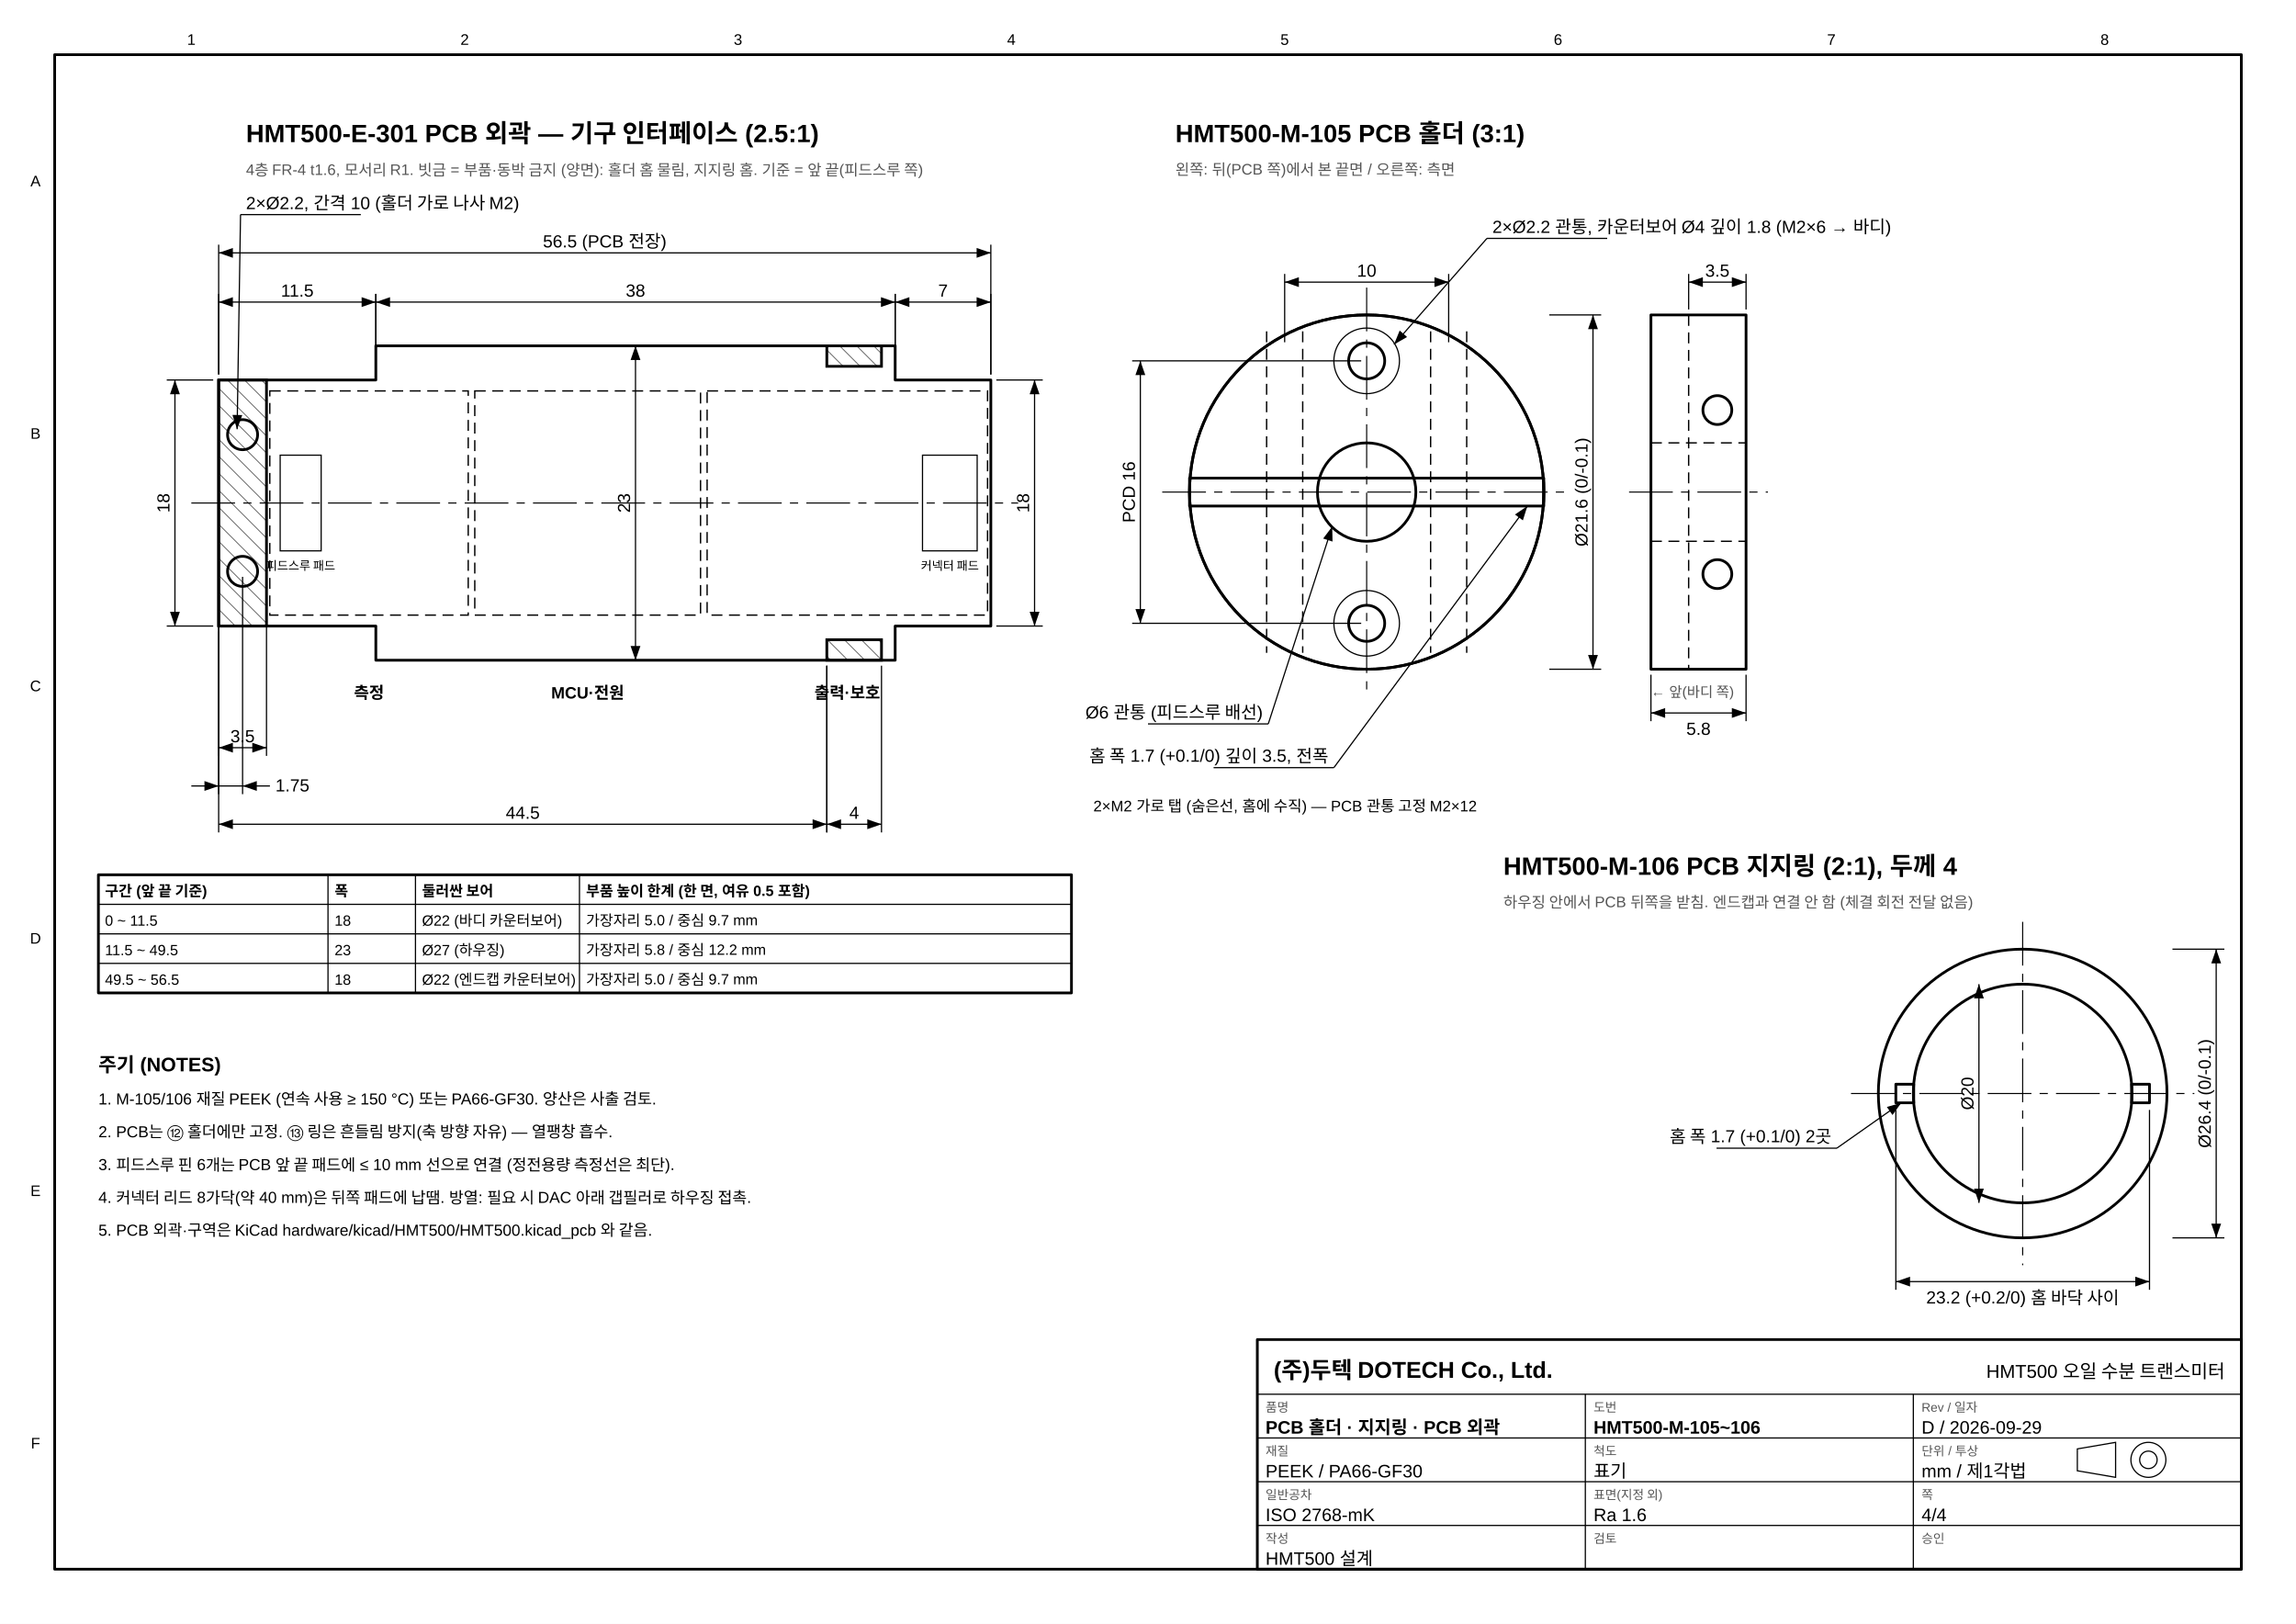
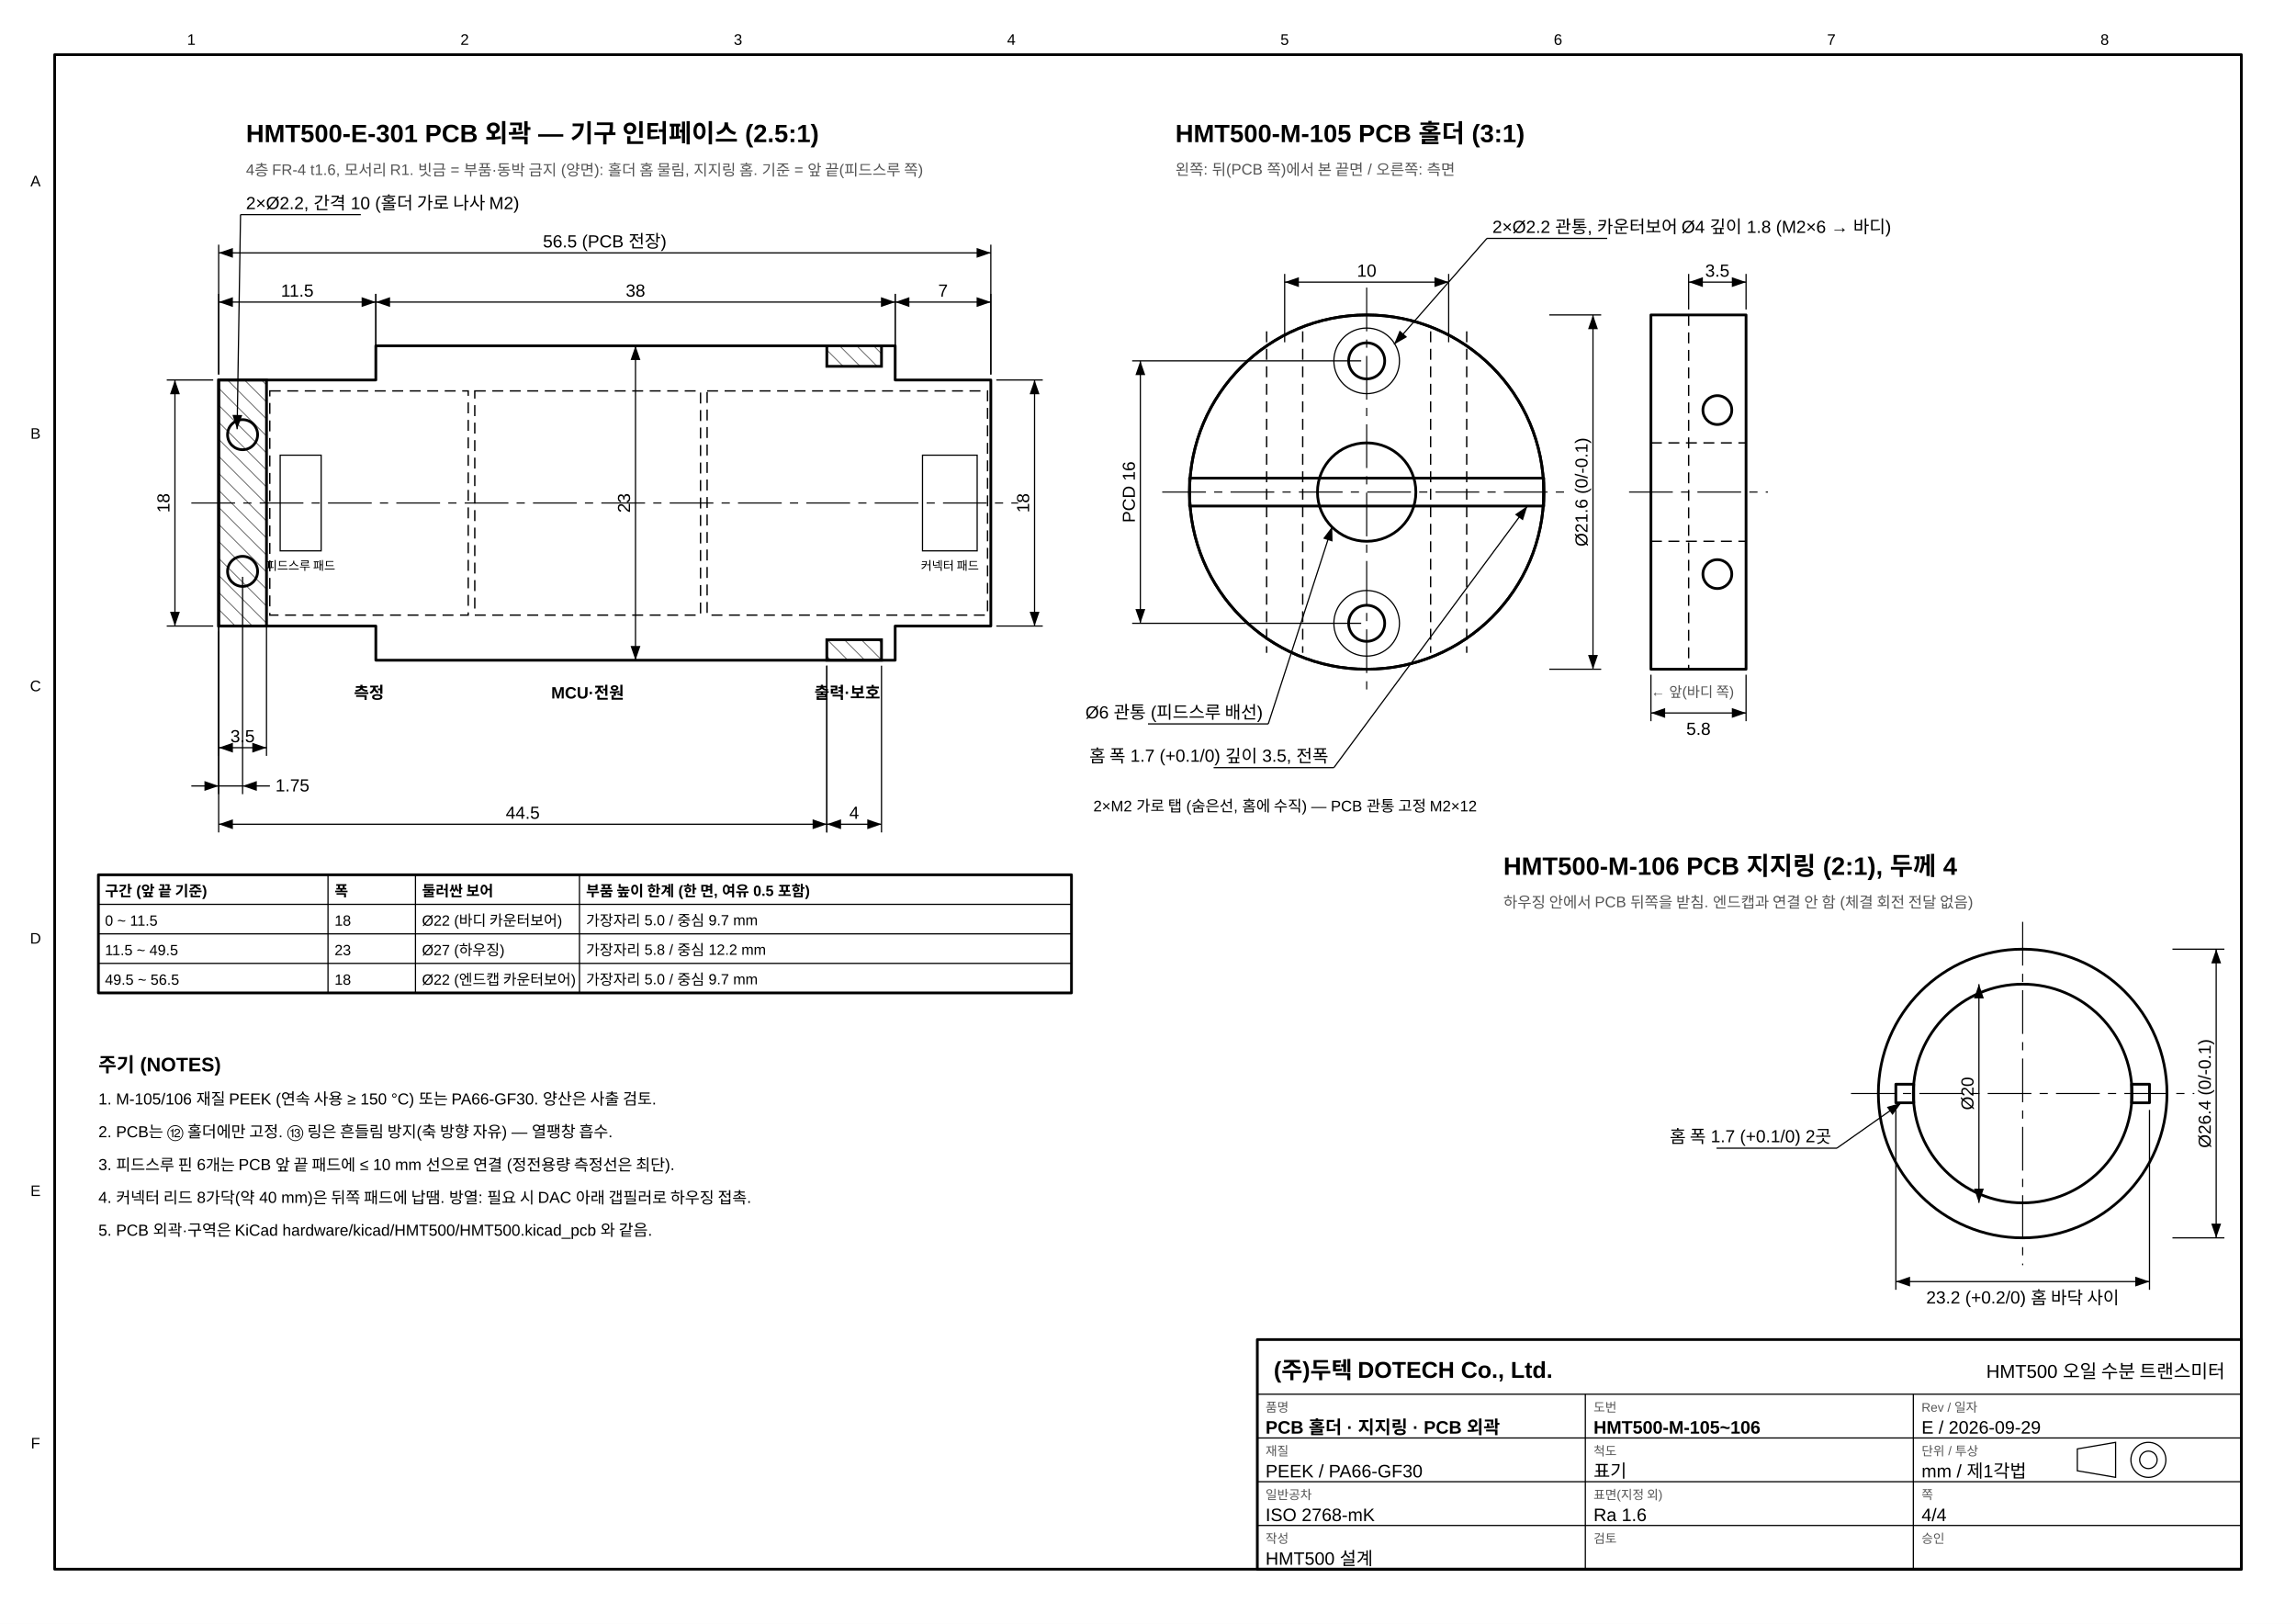
<svg xmlns="http://www.w3.org/2000/svg" width="420.0mm" height="297.0mm" viewBox="0 0 420.0 297.0">
  <rect width="420.0" height="297.0" fill="#fff" />
  <style>
 .thick{stroke:#000;stroke-width:0.5;fill:none;stroke-linecap:round;stroke-linejoin:round}
 .thin{stroke:#000;stroke-width:0.22;fill:none}
 .center{stroke:#000;stroke-width:0.2;stroke-dasharray:8 1.5 1.5 1.5;fill:none}
 .hidden{stroke:#000;stroke-width:0.25;stroke-dasharray:2 1.2;fill:none}
 .hatchfill{stroke:#000;stroke-width:0.5;fill:url(#hatch)}
 .hatchfill2{stroke:#000;stroke-width:0.5;fill:url(#hatch2)}
 .part2{stroke:#000;stroke-width:0.35;fill:url(#hatch2)}
 .buy{stroke:#000;stroke-width:0.35;fill:#e8e8e8}
 .green{stroke:#000;stroke-width:0.35;fill:#cfe8d0}
 .arrow{fill:#000;stroke:none}
 .t{font-family:'Noto Sans KR','NanumGothic','Malgun Gothic',Arial,sans-serif;fill:#000}
 .muted{fill:#555}
</style>
  <defs>
    <pattern id="hatch" width="2.2" height="2.2" patternUnits="userSpaceOnUse" patternTransform="rotate(45)">
      <line x1="0" y1="0" x2="0" y2="2.2" stroke="#000" stroke-width="0.18" />
    </pattern>
    <pattern id="hatch2" width="2.2" height="2.2" patternUnits="userSpaceOnUse" patternTransform="rotate(-45)">
      <line x1="0" y1="0" x2="0" y2="2.2" stroke="#000" stroke-width="0.18" />
    </pattern>
  </defs>
  <polygon points="40.000,69.500 68.750,69.500 68.750,63.250 163.750,63.250 163.750,69.500 181.250,69.500 181.250,114.500 163.750,114.500 163.750,120.750 68.750,120.750 68.750,114.500 40.000,114.500" class="thick" />
  <line x1="35.000" y1="92.000" x2="186.250" y2="92.000" class="center" />
  <rect x="40.000" y="69.500" width="8.750" height="45.000" class="hatchfill2" />
  <rect x="151.250" y="63.250" width="10.000" height="3.750" class="hatchfill2" />
  <rect x="151.250" y="117.000" width="10.000" height="3.750" class="hatchfill2" />
  <circle cx="44.375" cy="79.500" r="2.750" class="thick" fill="none" />
  <circle cx="44.375" cy="104.500" r="2.750" class="thick" fill="none" />
  <rect x="51.250" y="83.250" width="7.500" height="17.500" fill="#f3d9a4" class="thin" />
  <rect x="168.750" y="83.250" width="10.000" height="17.500" fill="#f3d9a4" class="thin" />
  <rect x="49.350" y="71.500" width="36.300" height="41.000" class="hidden" />
  <text x="67.500" y="127.750" font-size="3.0" text-anchor="middle" font-weight="700" class="t ">측정</text>
  <rect x="86.850" y="71.500" width="41.300" height="41.000" class="hidden" />
  <text x="107.500" y="127.750" font-size="3.0" text-anchor="middle" font-weight="700" class="t ">MCU·전원</text>
  <rect x="129.350" y="71.500" width="51.300" height="41.000" class="hidden" />
  <text x="155.000" y="127.750" font-size="3.0" text-anchor="middle" font-weight="700" class="t ">출력·보호</text>
  <text x="55.000" y="104.250" font-size="2.2" text-anchor="middle" class="t ">피드스루 패드</text>
  <text x="173.750" y="104.250" font-size="2.2" text-anchor="middle" class="t ">커넥터 패드</text>
  <line x1="40.000" y1="68.500" x2="40.000" y2="53.750" class="thin" />
  <line x1="68.750" y1="68.500" x2="68.750" y2="53.750" class="thin" />
  <line x1="40.000" y1="55.250" x2="68.750" y2="55.250" class="thin" />
  <polygon points="40.000,55.250 42.600,54.350 42.600,56.150" class="arrow" />
  <polygon points="68.750,55.250 66.150,56.150 66.150,54.350" class="arrow" />
  <text x="54.375" y="54.250" font-size="3.2" text-anchor="middle" class="t ">11.5</text>
  <line x1="68.750" y1="68.500" x2="68.750" y2="53.750" class="thin" />
  <line x1="163.750" y1="68.500" x2="163.750" y2="53.750" class="thin" />
  <line x1="68.750" y1="55.250" x2="163.750" y2="55.250" class="thin" />
  <polygon points="68.750,55.250 71.350,54.350 71.350,56.150" class="arrow" />
  <polygon points="163.750,55.250 161.150,56.150 161.150,54.350" class="arrow" />
  <text x="116.250" y="54.250" font-size="3.2" text-anchor="middle" class="t ">38</text>
  <line x1="163.750" y1="68.500" x2="163.750" y2="53.750" class="thin" />
  <line x1="181.250" y1="68.500" x2="181.250" y2="53.750" class="thin" />
  <line x1="163.750" y1="55.250" x2="181.250" y2="55.250" class="thin" />
  <polygon points="163.750,55.250 166.350,54.350 166.350,56.150" class="arrow" />
  <polygon points="181.250,55.250 178.650,56.150 178.650,54.350" class="arrow" />
  <text x="172.500" y="54.250" font-size="3.2" text-anchor="middle" class="t ">7</text>
  <line x1="40.000" y1="68.500" x2="40.000" y2="44.750" class="thin" />
  <line x1="181.250" y1="68.500" x2="181.250" y2="44.750" class="thin" />
  <line x1="40.000" y1="46.250" x2="181.250" y2="46.250" class="thin" />
  <polygon points="40.000,46.250 42.600,45.350 42.600,47.150" class="arrow" />
  <polygon points="181.250,46.250 178.650,47.150 178.650,45.350" class="arrow" />
  <text x="110.625" y="45.250" font-size="3.2" text-anchor="middle" class="t ">56.5  (PCB 전장)</text>
  <line x1="40.000" y1="93.000" x2="40.000" y2="138.250" class="thin" />
  <line x1="48.750" y1="93.000" x2="48.750" y2="138.250" class="thin" />
  <line x1="40.000" y1="136.750" x2="48.750" y2="136.750" class="thin" />
  <polygon points="40.000,136.750 42.600,135.850 42.600,137.650" class="arrow" />
  <polygon points="48.750,136.750 46.150,137.650 46.150,135.850" class="arrow" />
  <text x="44.375" y="135.750" font-size="3.2" text-anchor="middle" class="t ">3.5</text>
  <line x1="40.000" y1="105.500" x2="40.000" y2="145.250" class="thin" />
  <line x1="44.375" y1="105.500" x2="44.375" y2="145.250" class="thin" />
  <line x1="40.000" y1="143.750" x2="44.375" y2="143.750" class="thin" />
  <polygon points="40.000,143.750 37.400,144.650 37.400,142.850" class="arrow" />
  <polygon points="44.375,143.750 46.975,142.850 46.975,144.650" class="arrow" />
  <line x1="35.000" y1="143.750" x2="40.000" y2="143.750" class="thin" />
  <line x1="44.375" y1="143.750" x2="49.375" y2="143.750" class="thin" />
  <text x="42.188" y="142.750" font-size="3.2" text-anchor="middle" class="t " />
  <text x="50.375" y="144.750" font-size="3.2" text-anchor="start" class="t ">1.75</text>
  <line x1="40.000" y1="115.500" x2="40.000" y2="152.250" class="thin" />
  <line x1="151.250" y1="121.750" x2="151.250" y2="152.250" class="thin" />
  <line x1="40.000" y1="150.750" x2="151.250" y2="150.750" class="thin" />
  <polygon points="40.000,150.750 42.600,149.850 42.600,151.650" class="arrow" />
  <polygon points="151.250,150.750 148.650,151.650 148.650,149.850" class="arrow" />
  <text x="95.625" y="149.750" font-size="3.2" text-anchor="middle" class="t ">44.5</text>
  <line x1="151.250" y1="121.750" x2="151.250" y2="152.250" class="thin" />
  <line x1="161.250" y1="121.750" x2="161.250" y2="152.250" class="thin" />
  <line x1="151.250" y1="150.750" x2="161.250" y2="150.750" class="thin" />
  <polygon points="151.250,150.750 153.850,149.850 153.850,151.650" class="arrow" />
  <polygon points="161.250,150.750 158.650,151.650 158.650,149.850" class="arrow" />
  <text x="156.250" y="149.750" font-size="3.2" text-anchor="middle" class="t ">4</text>
  <line x1="39.000" y1="69.500" x2="30.500" y2="69.500" class="thin" />
  <line x1="39.000" y1="114.500" x2="30.500" y2="114.500" class="thin" />
  <line x1="32.000" y1="69.500" x2="32.000" y2="114.500" class="thin" />
  <polygon points="32.000,69.500 32.900,72.100 31.100,72.100" class="arrow" />
  <polygon points="32.000,114.500 31.100,111.900 32.900,111.900" class="arrow" />
  <text x="31.000" y="92.000" font-size="3.2" text-anchor="middle" transform="rotate(-90 31.000 92.000)" class="t ">18</text>
  <line x1="116.250" y1="63.250" x2="116.250" y2="120.750" class="thin" />
  <polygon points="116.250,63.250 117.150,65.850 115.350,65.850" class="arrow" />
  <polygon points="116.250,120.750 115.350,118.150 117.150,118.150" class="arrow" />
  <text x="115.250" y="92.000" font-size="3.2" text-anchor="middle" transform="rotate(-90 115.250 92.000)" class="t ">23</text>
  <line x1="182.250" y1="69.500" x2="190.750" y2="69.500" class="thin" />
  <line x1="182.250" y1="114.500" x2="190.750" y2="114.500" class="thin" />
  <line x1="189.250" y1="69.500" x2="189.250" y2="114.500" class="thin" />
  <polygon points="189.250,69.500 190.150,72.100 188.350,72.100" class="arrow" />
  <polygon points="189.250,114.500 188.350,111.900 190.150,111.900" class="arrow" />
  <text x="188.250" y="92.000" font-size="3.2" text-anchor="middle" transform="rotate(-90 188.250 92.000)" class="t ">18</text>
  <line x1="43.375" y1="78.500" x2="44.000" y2="39.250" class="thin" />
  <polygon points="43.375,78.500 42.517,75.886 44.316,75.915" class="arrow" />
  <line x1="44.000" y1="39.250" x2="66.000" y2="39.250" class="thin" />
  <text x="45.000" y="38.250" font-size="3.2" text-anchor="start" class="t ">2×Ø2.2, 간격 10 (홀더 가로 나사 M2)</text>
  <text x="45.000" y="26.000" font-size="4.6" text-anchor="start" font-weight="700" class="t ">HMT500-E-301  PCB 외곽 — 기구 인터페이스 (2.5:1)</text>
  <text x="45.000" y="32.000" font-size="2.8" text-anchor="start" class="t muted">4층 FR-4 t1.6, 모서리 R1. 빗금 = 부품·동박 금지 (양면): 홀더 홈 물림, 지지링 홈. 기준 = 앞 끝(피드스루 쪽)</text>
  <rect x="18.0" y="160.0" width="178" height="21.6" class="thick" fill="#fff" />
  <text x="19.200" y="163.900" font-size="2.7" text-anchor="start" font-weight="700" class="t ">구간 (앞 끝 기준)</text>
  <line x1="60.000" y1="160.000" x2="60.000" y2="181.600" class="thin" />
  <text x="61.200" y="163.900" font-size="2.7" text-anchor="start" font-weight="700" class="t ">폭</text>
  <line x1="76.000" y1="160.000" x2="76.000" y2="181.600" class="thin" />
  <text x="77.200" y="163.900" font-size="2.7" text-anchor="start" font-weight="700" class="t ">둘러싼 보어</text>
  <line x1="106.000" y1="160.000" x2="106.000" y2="181.600" class="thin" />
  <text x="107.200" y="163.900" font-size="2.7" text-anchor="start" font-weight="700" class="t ">부품 높이 한계 (한 면, 여유 0.5 포함)</text>
  <line x1="196.000" y1="160.000" x2="196.000" y2="181.600" class="thin" />
  <line x1="18.000" y1="165.400" x2="196.000" y2="165.400" class="thin" />
  <text x="19.200" y="169.300" font-size="2.7" text-anchor="start" class="t ">0 ~ 11.5</text>
  <text x="61.200" y="169.300" font-size="2.7" text-anchor="start" class="t ">18</text>
  <text x="77.200" y="169.300" font-size="2.7" text-anchor="start" class="t ">Ø22 (바디 카운터보어)</text>
  <text x="107.200" y="169.300" font-size="2.7" text-anchor="start" class="t ">가장자리 5.0 / 중심 9.7 mm</text>
  <line x1="18.000" y1="170.800" x2="196.000" y2="170.800" class="thin" />
  <text x="19.200" y="174.700" font-size="2.7" text-anchor="start" class="t ">11.5 ~ 49.5</text>
  <text x="61.200" y="174.700" font-size="2.7" text-anchor="start" class="t ">23</text>
  <text x="77.200" y="174.700" font-size="2.7" text-anchor="start" class="t ">Ø27 (하우징)</text>
  <text x="107.200" y="174.700" font-size="2.7" text-anchor="start" class="t ">가장자리 5.8 / 중심 12.2 mm</text>
  <line x1="18.000" y1="176.200" x2="196.000" y2="176.200" class="thin" />
  <text x="19.200" y="180.100" font-size="2.7" text-anchor="start" class="t ">49.5 ~ 56.5</text>
  <text x="61.200" y="180.100" font-size="2.7" text-anchor="start" class="t ">18</text>
  <text x="77.200" y="180.100" font-size="2.7" text-anchor="start" class="t ">Ø22 (엔드캡 카운터보어)</text>
  <text x="107.200" y="180.100" font-size="2.7" text-anchor="start" class="t ">가장자리 5.0 / 중심 9.7 mm</text>
  <circle cx="250.000" cy="90.000" r="32.400" class="thick" fill="none" />
  <circle cx="250.000" cy="90.000" r="9.000" class="thick" fill="none" />
  <rect x="217.600" y="87.450" width="64.800" height="5.100" fill="#fff" class="thick" />
  <circle cx="250.000" cy="90.000" r="32.400" class="thick" fill="none" />
  <circle cx="250.000" cy="114.000" r="3.300" class="thick" fill="none" />
  <circle cx="250.000" cy="114.000" r="6.000" class="thin" fill="none" />
  <circle cx="250.000" cy="66.000" r="3.300" class="thick" fill="none" />
  <circle cx="250.000" cy="66.000" r="6.000" class="thin" fill="none" />
  <line x1="261.700" y1="60.600" x2="261.700" y2="119.400" class="hidden" />
  <line x1="268.300" y1="60.600" x2="268.300" y2="119.400" class="hidden" />
  <line x1="231.700" y1="60.600" x2="231.700" y2="119.400" class="hidden" />
  <line x1="238.300" y1="60.600" x2="238.300" y2="119.400" class="hidden" />
  <line x1="212.600" y1="90.000" x2="287.400" y2="90.000" class="center" />
  <line x1="250.000" y1="52.600" x2="250.000" y2="127.400" class="center" />
  <line x1="283.400" y1="57.600" x2="292.900" y2="57.600" class="thin" />
  <line x1="283.400" y1="122.400" x2="292.900" y2="122.400" class="thin" />
  <line x1="291.400" y1="57.600" x2="291.400" y2="122.400" class="thin" />
  <polygon points="291.400,57.600 292.300,60.200 290.500,60.200" class="arrow" />
  <polygon points="291.400,122.400 290.500,119.800 292.300,119.800" class="arrow" />
  <text x="290.400" y="90.000" font-size="3.2" text-anchor="middle" transform="rotate(-90 290.400 90.000)" class="t ">Ø21.6 (0/-0.1)</text>
  <line x1="249.000" y1="66.000" x2="207.100" y2="66.000" class="thin" />
  <line x1="249.000" y1="114.000" x2="207.100" y2="114.000" class="thin" />
  <line x1="208.600" y1="66.000" x2="208.600" y2="114.000" class="thin" />
  <polygon points="208.600,66.000 209.500,68.600 207.700,68.600" class="arrow" />
  <polygon points="208.600,114.000 207.700,111.400 209.500,111.400" class="arrow" />
  <text x="207.600" y="90.000" font-size="3.2" text-anchor="middle" transform="rotate(-90 207.600 90.000)" class="t ">PCD 16</text>
  <line x1="235.000" y1="62.600" x2="235.000" y2="50.100" class="thin" />
  <line x1="265.000" y1="62.600" x2="265.000" y2="50.100" class="thin" />
  <line x1="235.000" y1="51.600" x2="265.000" y2="51.600" class="thin" />
  <polygon points="235.000,51.600 237.600,50.700 237.600,52.500" class="arrow" />
  <polygon points="265.000,51.600 262.400,52.500 262.400,50.700" class="arrow" />
  <text x="250.000" y="50.600" font-size="3.2" text-anchor="middle" class="t ">10</text>
  <line x1="255.000" y1="63.000" x2="272.000" y2="43.600" class="thin" />
  <polygon points="255.000,63.000 256.037,60.451 257.390,61.638" class="arrow" />
  <line x1="272.000" y1="43.600" x2="294.000" y2="43.600" class="thin" />
  <text x="273.000" y="42.600" font-size="3.2" text-anchor="start" class="t ">2×Ø2.2 관통, 카운터보어 Ø4 깊이 1.8 (M2×6 → 바디)</text>
  <line x1="279.400" y1="92.550" x2="244.000" y2="140.400" class="thin" />
  <polygon points="279.400,92.550 278.577,95.175 277.130,94.105" class="arrow" />
  <line x1="244.000" y1="140.400" x2="222.000" y2="140.400" class="thin" />
  <text x="243.000" y="139.400" font-size="3.2" text-anchor="end" class="t ">홈 폭 1.7 (+0.1/0) 깊이 3.5, 전폭</text>
  <line x1="243.700" y1="96.300" x2="232.000" y2="132.400" class="thin" />
  <polygon points="243.700,96.300 243.755,99.051 242.042,98.496" class="arrow" />
  <line x1="232.000" y1="132.400" x2="210.000" y2="132.400" class="thin" />
  <text x="231.000" y="131.400" font-size="3.2" text-anchor="end" class="t ">Ø6 관통 (피드스루 배선)</text>
  <text x="200.000" y="148.400" font-size="2.8" text-anchor="start" class="t ">2×M2 가로 탭 (숨은선, 홈에 수직) — PCB 관통 고정 M2×12</text>
  <rect x="302.000" y="57.600" width="17.400" height="64.800" class="thick" fill="none" />
  <line x1="308.900" y1="57.600" x2="308.900" y2="122.400" class="hidden" />
  <circle cx="314.150" cy="75.000" r="2.640" class="thick" fill="none" />
  <circle cx="314.150" cy="105.000" r="2.640" class="thick" fill="none" />
  <line x1="302.000" y1="81.000" x2="319.400" y2="81.000" class="hidden" />
  <line x1="302.000" y1="99.000" x2="319.400" y2="99.000" class="hidden" />
  <line x1="298.000" y1="90.000" x2="323.400" y2="90.000" class="center" />
  <line x1="302.000" y1="123.400" x2="302.000" y2="131.900" class="thin" />
  <line x1="319.400" y1="123.400" x2="319.400" y2="131.900" class="thin" />
  <line x1="302.000" y1="130.400" x2="319.400" y2="130.400" class="thin" />
  <polygon points="302.000,130.400 304.600,129.500 304.600,131.300" class="arrow" />
  <polygon points="319.400,130.400 316.800,131.300 316.800,129.500" class="arrow" />
  <text x="310.700" y="134.400" font-size="3.2" text-anchor="middle" class="t ">5.8</text>
  <line x1="308.900" y1="56.600" x2="308.900" y2="50.100" class="thin" />
  <line x1="319.400" y1="56.600" x2="319.400" y2="50.100" class="thin" />
  <line x1="308.900" y1="51.600" x2="319.400" y2="51.600" class="thin" />
  <polygon points="308.900,51.600 311.500,50.700 311.500,52.500" class="arrow" />
  <polygon points="319.400,51.600 316.800,52.500 316.800,50.700" class="arrow" />
  <text x="314.150" y="50.600" font-size="3.2" text-anchor="middle" class="t ">3.5</text>
  <text x="302.000" y="127.400" font-size="2.6" text-anchor="start" class="t muted">← 앞(바디 쪽)</text>
  <text x="215.000" y="26.000" font-size="4.6" text-anchor="start" font-weight="700" class="t ">HMT500-M-105  PCB 홀더 (3:1)</text>
  <text x="215.000" y="32.000" font-size="2.8" text-anchor="start" class="t muted">왼쪽: 뒤(PCB 쪽)에서 본 끝면 / 오른쪽: 측면</text>
  <circle cx="370.000" cy="200.000" r="26.400" class="thick" fill="none" />
  <circle cx="370.000" cy="200.000" r="20.000" class="thick" fill="none" />
  <rect x="389.928" y="198.300" width="3.272" height="3.400" fill="#fff" class="thick" />
  <rect x="346.800" y="198.300" width="3.272" height="3.400" fill="#fff" class="thick" />
  <line x1="338.600" y1="200.000" x2="401.400" y2="200.000" class="center" />
  <line x1="370.000" y1="168.600" x2="370.000" y2="231.400" class="center" />
  <line x1="397.400" y1="173.600" x2="406.900" y2="173.600" class="thin" />
  <line x1="397.400" y1="226.400" x2="406.900" y2="226.400" class="thin" />
  <line x1="405.400" y1="173.600" x2="405.400" y2="226.400" class="thin" />
  <polygon points="405.400,173.600 406.300,176.200 404.500,176.200" class="arrow" />
  <polygon points="405.400,226.400 404.500,223.800 406.300,223.800" class="arrow" />
  <text x="404.400" y="200.000" font-size="3.2" text-anchor="middle" transform="rotate(-90 404.400 200.000)" class="t ">Ø26.4 (0/-0.1)</text>
  <line x1="362.000" y1="180.000" x2="362.000" y2="220.000" class="thin" />
  <polygon points="362.000,180.000 362.900,182.600 361.100,182.600" class="arrow" />
  <polygon points="362.000,220.000 361.100,217.400 362.900,217.400" class="arrow" />
  <text x="361.000" y="200.000" font-size="3.2" text-anchor="middle" transform="rotate(-90 361.000 200.000)" class="t ">Ø20</text>
  <line x1="346.800" y1="203.000" x2="346.800" y2="235.900" class="thin" />
  <line x1="393.200" y1="203.000" x2="393.200" y2="235.900" class="thin" />
  <line x1="346.800" y1="234.400" x2="393.200" y2="234.400" class="thin" />
  <polygon points="346.800,234.400 349.400,233.500 349.400,235.300" class="arrow" />
  <polygon points="393.200,234.400 390.600,235.300 390.600,233.500" class="arrow" />
  <text x="370.000" y="238.400" font-size="3.2" text-anchor="middle" class="t ">23.2 (+0.2/0)  홈 바닥 사이</text>
  <line x1="347.800" y1="201.700" x2="336.000" y2="210.000" class="thin" />
  <polygon points="347.800,201.700 346.191,203.932 345.156,202.460" class="arrow" />
  <line x1="336.000" y1="210.000" x2="314.000" y2="210.000" class="thin" />
  <text x="335.000" y="209.000" font-size="3.2" text-anchor="end" class="t ">홈 폭 1.7 (+0.1/0) 2곳</text>
  <text x="275.000" y="160.000" font-size="4.6" text-anchor="start" font-weight="700" class="t ">HMT500-M-106  PCB 지지링 (2:1), 두께 4</text>
  <text x="275.000" y="166.000" font-size="2.8" text-anchor="start" class="t muted">하우징 안에서 PCB 뒤쪽을 받침. 엔드캡과 연결 안 함 (체결 회전 전달 없음)</text>
  <text x="18.000" y="196.000" font-size="3.6" text-anchor="start" font-weight="700" class="t ">주기 (NOTES)</text>
  <text x="18.000" y="202.000" font-size="2.9" text-anchor="start" class="t ">1. M-105/106 재질 PEEK (연속 사용 ≥ 150 °C) 또는 PA66-GF30. 양산은 사출 검토.</text>
  <text x="18.000" y="208.000" font-size="2.9" text-anchor="start" class="t ">2. PCB는 ⑫ 홀더에만 고정. ⑬ 링은 흔들림 방지(축 방향 자유) — 열팽창 흡수.</text>
  <text x="18.000" y="214.000" font-size="2.9" text-anchor="start" class="t ">3. 피드스루 핀 6개는 PCB 앞 끝 패드에 ≤ 10 mm 선으로 연결 (정전용량 측정선은 최단).</text>
  <text x="18.000" y="220.000" font-size="2.9" text-anchor="start" class="t ">4. 커넥터 리드 8가닥(약 40 mm)은 뒤쪽 패드에 납땜. 방열: 필요 시 DAC 아래 갭필러로 하우징 접촉.</text>
  <text x="18.000" y="226.000" font-size="2.9" text-anchor="start" class="t ">5. PCB 외곽·구역은 KiCad hardware/kicad/HMT500/HMT500.kicad_pcb 와 같음.</text>
  <rect x="10" y="10" width="400.0" height="277.0" class="thick" fill="none" />
  <text x="35.000" y="8.200" font-size="2.8" text-anchor="middle" class="t ">1</text>
  <text x="85.000" y="8.200" font-size="2.8" text-anchor="middle" class="t ">2</text>
  <text x="135.000" y="8.200" font-size="2.8" text-anchor="middle" class="t ">3</text>
  <text x="185.000" y="8.200" font-size="2.8" text-anchor="middle" class="t ">4</text>
  <text x="235.000" y="8.200" font-size="2.8" text-anchor="middle" class="t ">5</text>
  <text x="285.000" y="8.200" font-size="2.8" text-anchor="middle" class="t ">6</text>
  <text x="335.000" y="8.200" font-size="2.8" text-anchor="middle" class="t ">7</text>
  <text x="385.000" y="8.200" font-size="2.8" text-anchor="middle" class="t ">8</text>
  <text x="6.500" y="34.083" font-size="2.8" text-anchor="middle" class="t ">A</text>
  <text x="6.500" y="80.250" font-size="2.8" text-anchor="middle" class="t ">B</text>
  <text x="6.500" y="126.417" font-size="2.8" text-anchor="middle" class="t ">C</text>
  <text x="6.500" y="172.583" font-size="2.8" text-anchor="middle" class="t ">D</text>
  <text x="6.500" y="218.750" font-size="2.8" text-anchor="middle" class="t ">E</text>
  <text x="6.500" y="264.917" font-size="2.8" text-anchor="middle" class="t ">F</text>
  <rect x="230.0" y="245.0" width="180" height="42" class="thick" fill="#fff" />
  <line x1="230.000" y1="255.000" x2="410.000" y2="255.000" class="thin" />
  <line x1="230.000" y1="263.000" x2="410.000" y2="263.000" class="thin" />
  <line x1="230.000" y1="271.000" x2="410.000" y2="271.000" class="thin" />
  <line x1="230.000" y1="279.000" x2="410.000" y2="279.000" class="thin" />
  <line x1="290.000" y1="255.000" x2="290.000" y2="287.000" class="thin" />
  <line x1="350.000" y1="255.000" x2="350.000" y2="287.000" class="thin" />
  <text x="233.000" y="252.000" font-size="4.2" text-anchor="start" font-weight="700" class="t ">(주)두텍  DOTECH Co., Ltd.</text>
  <text x="407.000" y="252.000" font-size="3.4" text-anchor="end" class="t ">HMT500 오일 수분 트랜스미터</text>
  <text x="231.500" y="258.200" font-size="2.3" text-anchor="start" class="t muted">품명</text>
  <text x="231.500" y="262.200" font-size="3.3" text-anchor="start" font-weight="700" class="t ">PCB 홀더 · 지지링 · PCB 외곽</text>
  <text x="291.500" y="258.200" font-size="2.3" text-anchor="start" class="t muted">도번</text>
  <text x="291.500" y="262.200" font-size="3.3" text-anchor="start" font-weight="700" class="t ">HMT500-M-105~106</text>
  <text x="351.500" y="258.200" font-size="2.3" text-anchor="start" class="t muted">Rev / 일자</text>
-   <text x="351.500" y="262.200" font-size="3.3" text-anchor="start" class="t ">D / 2026-09-29</text>
+   <text x="351.500" y="262.200" font-size="3.3" text-anchor="start" class="t ">E / 2026-09-29</text>
  <text x="231.500" y="266.200" font-size="2.3" text-anchor="start" class="t muted">재질</text>
  <text x="231.500" y="270.200" font-size="3.3" text-anchor="start" class="t ">PEEK / PA66-GF30</text>
  <text x="291.500" y="266.200" font-size="2.3" text-anchor="start" class="t muted">척도</text>
  <text x="291.500" y="270.200" font-size="3.3" text-anchor="start" class="t ">표기</text>
  <text x="351.500" y="266.200" font-size="2.3" text-anchor="start" class="t muted">단위 / 투상</text>
  <text x="351.500" y="270.200" font-size="3.3" text-anchor="start" class="t ">mm / 제1각법</text>
  <text x="231.500" y="274.200" font-size="2.3" text-anchor="start" class="t muted">일반공차</text>
  <text x="231.500" y="278.200" font-size="3.3" text-anchor="start" class="t ">ISO 2768-mK</text>
  <text x="291.500" y="274.200" font-size="2.3" text-anchor="start" class="t muted">표면(지정 외)</text>
  <text x="291.500" y="278.200" font-size="3.3" text-anchor="start" class="t ">Ra 1.6</text>
  <text x="351.500" y="274.200" font-size="2.3" text-anchor="start" class="t muted">쪽</text>
  <text x="351.500" y="278.200" font-size="3.3" text-anchor="start" class="t ">4/4</text>
  <text x="231.500" y="282.200" font-size="2.3" text-anchor="start" class="t muted">작성</text>
  <text x="231.500" y="286.200" font-size="3.3" text-anchor="start" class="t ">HMT500 설계</text>
  <text x="291.500" y="282.200" font-size="2.3" text-anchor="start" class="t muted">검토</text>
  <text x="291.500" y="286.200" font-size="3.3" text-anchor="start" class="t " />
  <text x="351.500" y="282.200" font-size="2.3" text-anchor="start" class="t muted">승인</text>
  <text x="351.500" y="286.200" font-size="3.3" text-anchor="start" class="t " />
  <polygon points="380.0,265.0 387.0,263.8 387.0,270.2 380.0,269.0" class="thin" fill="none" />
  <circle cx="393.000" cy="267.000" r="3.200" class="thin" fill="none" />
  <circle cx="393.000" cy="267.000" r="1.600" class="thin" fill="none" />
</svg>
